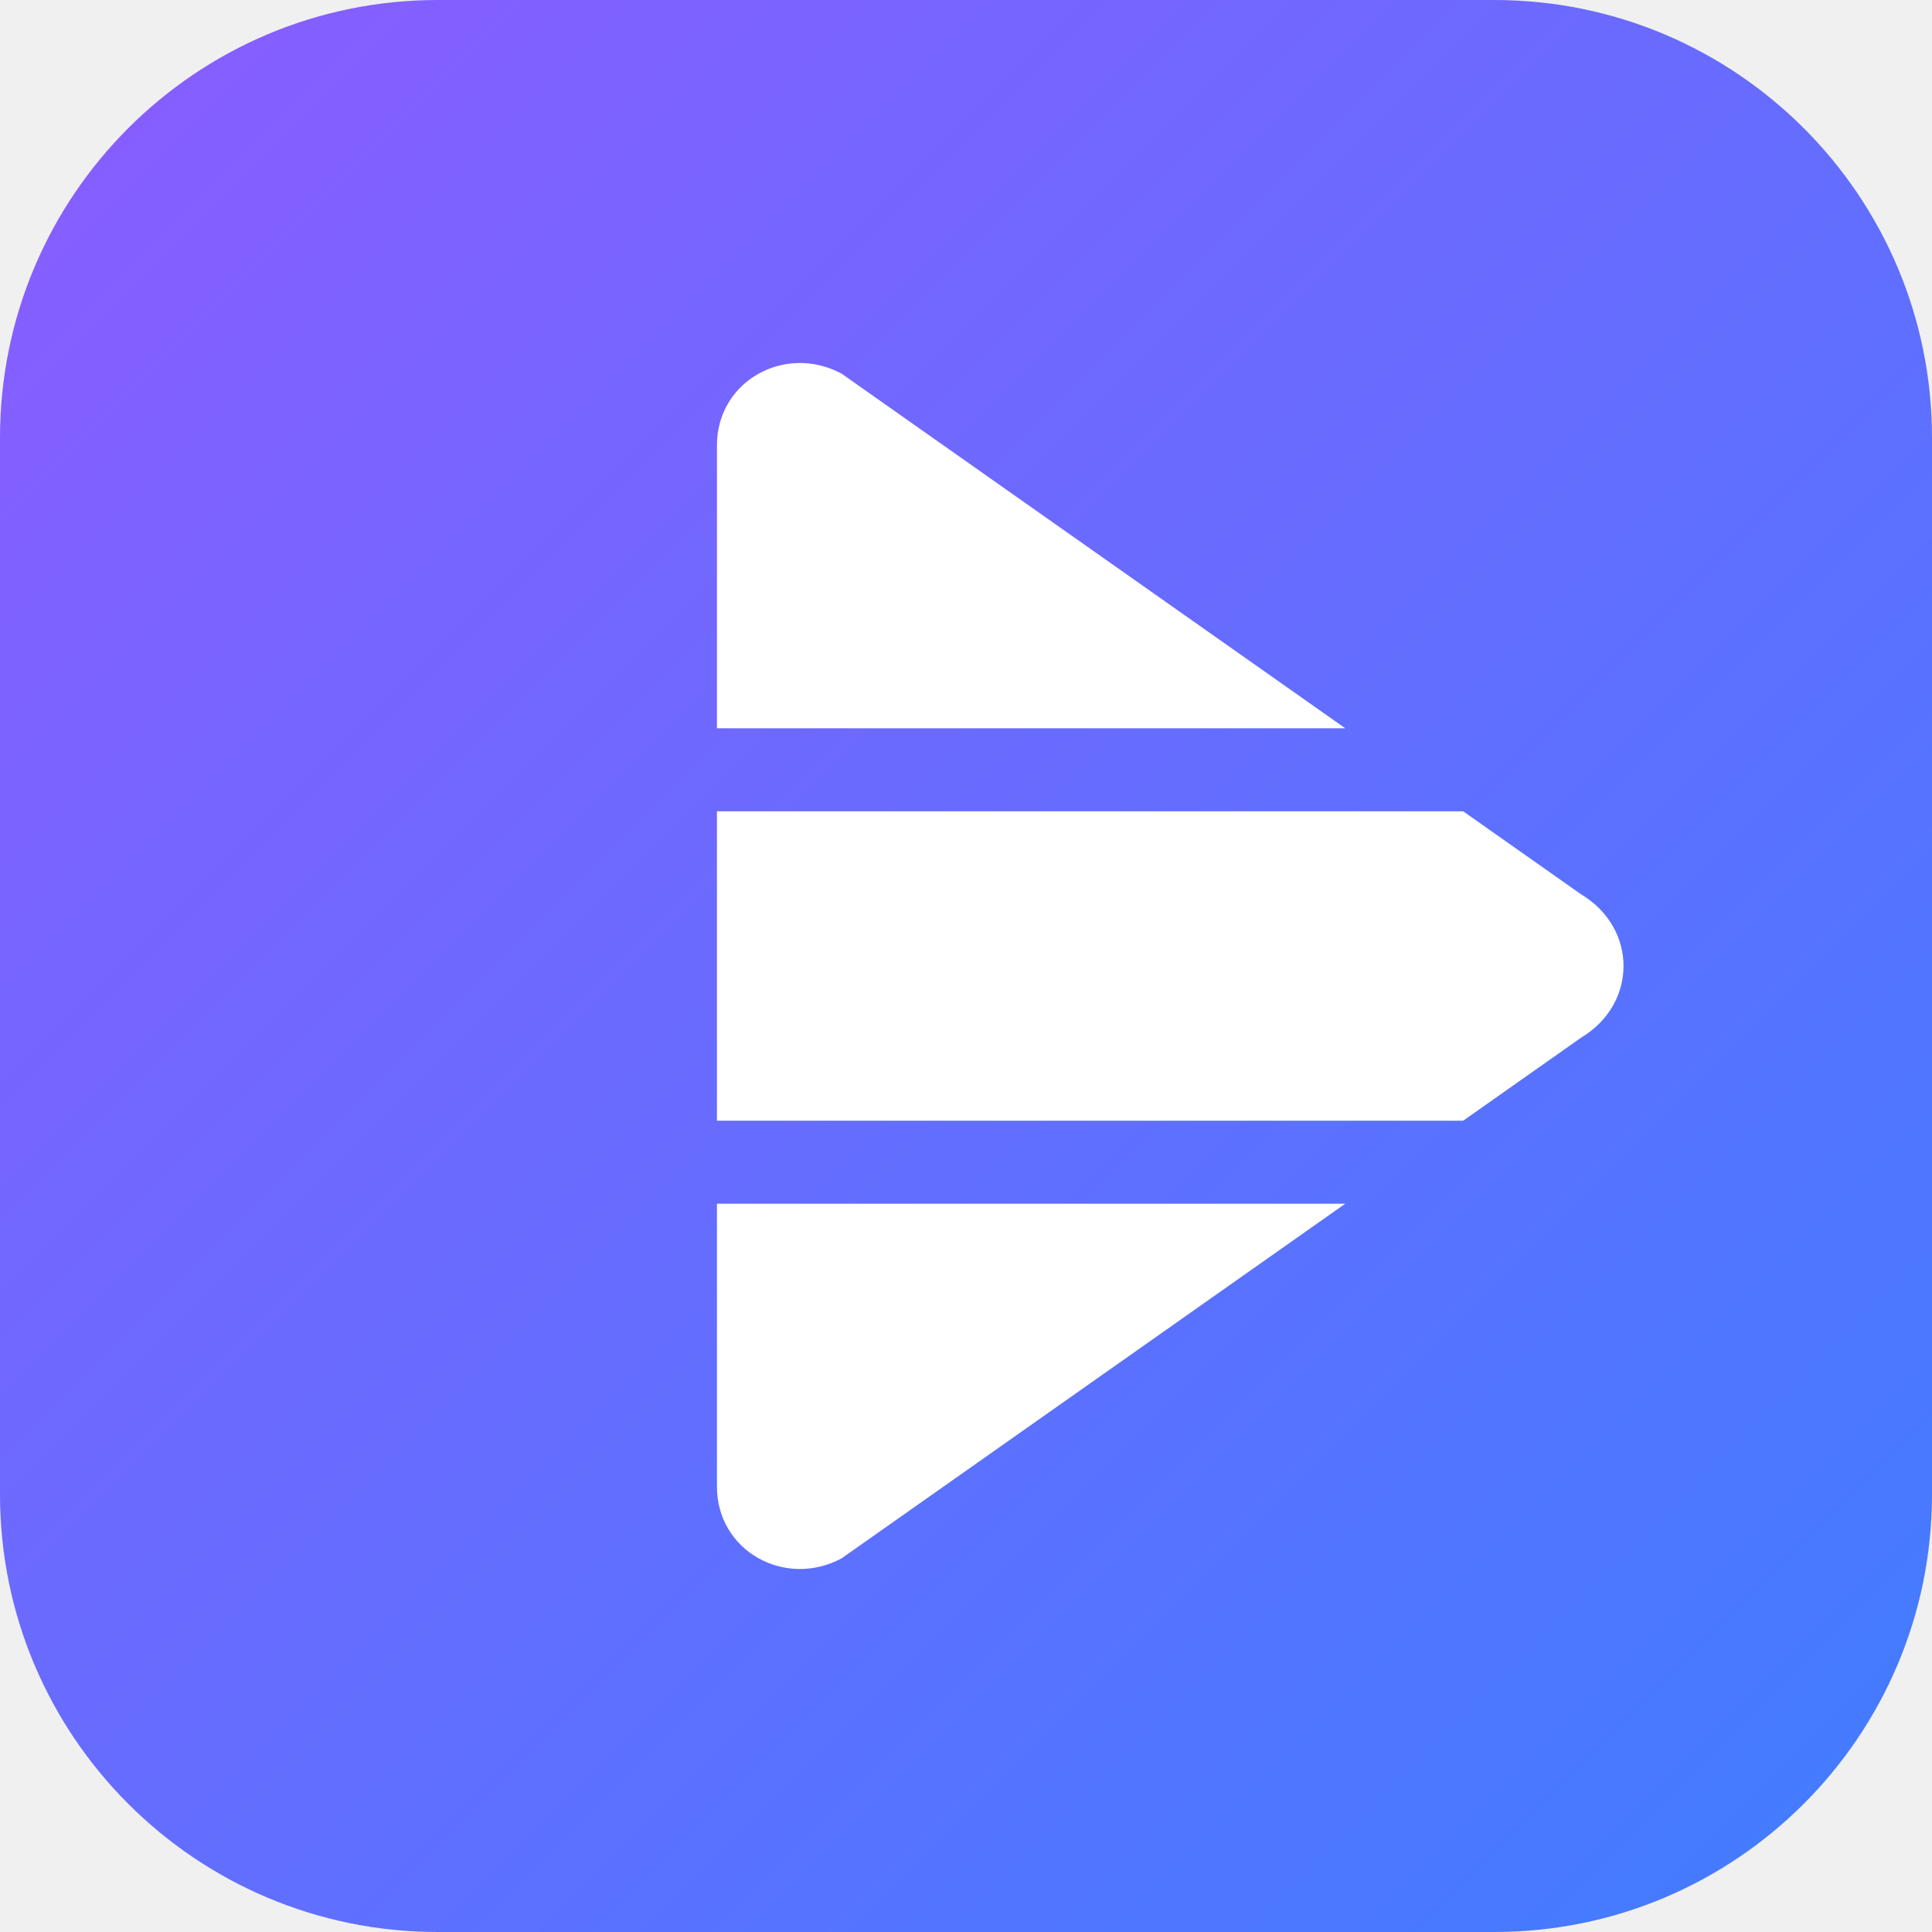
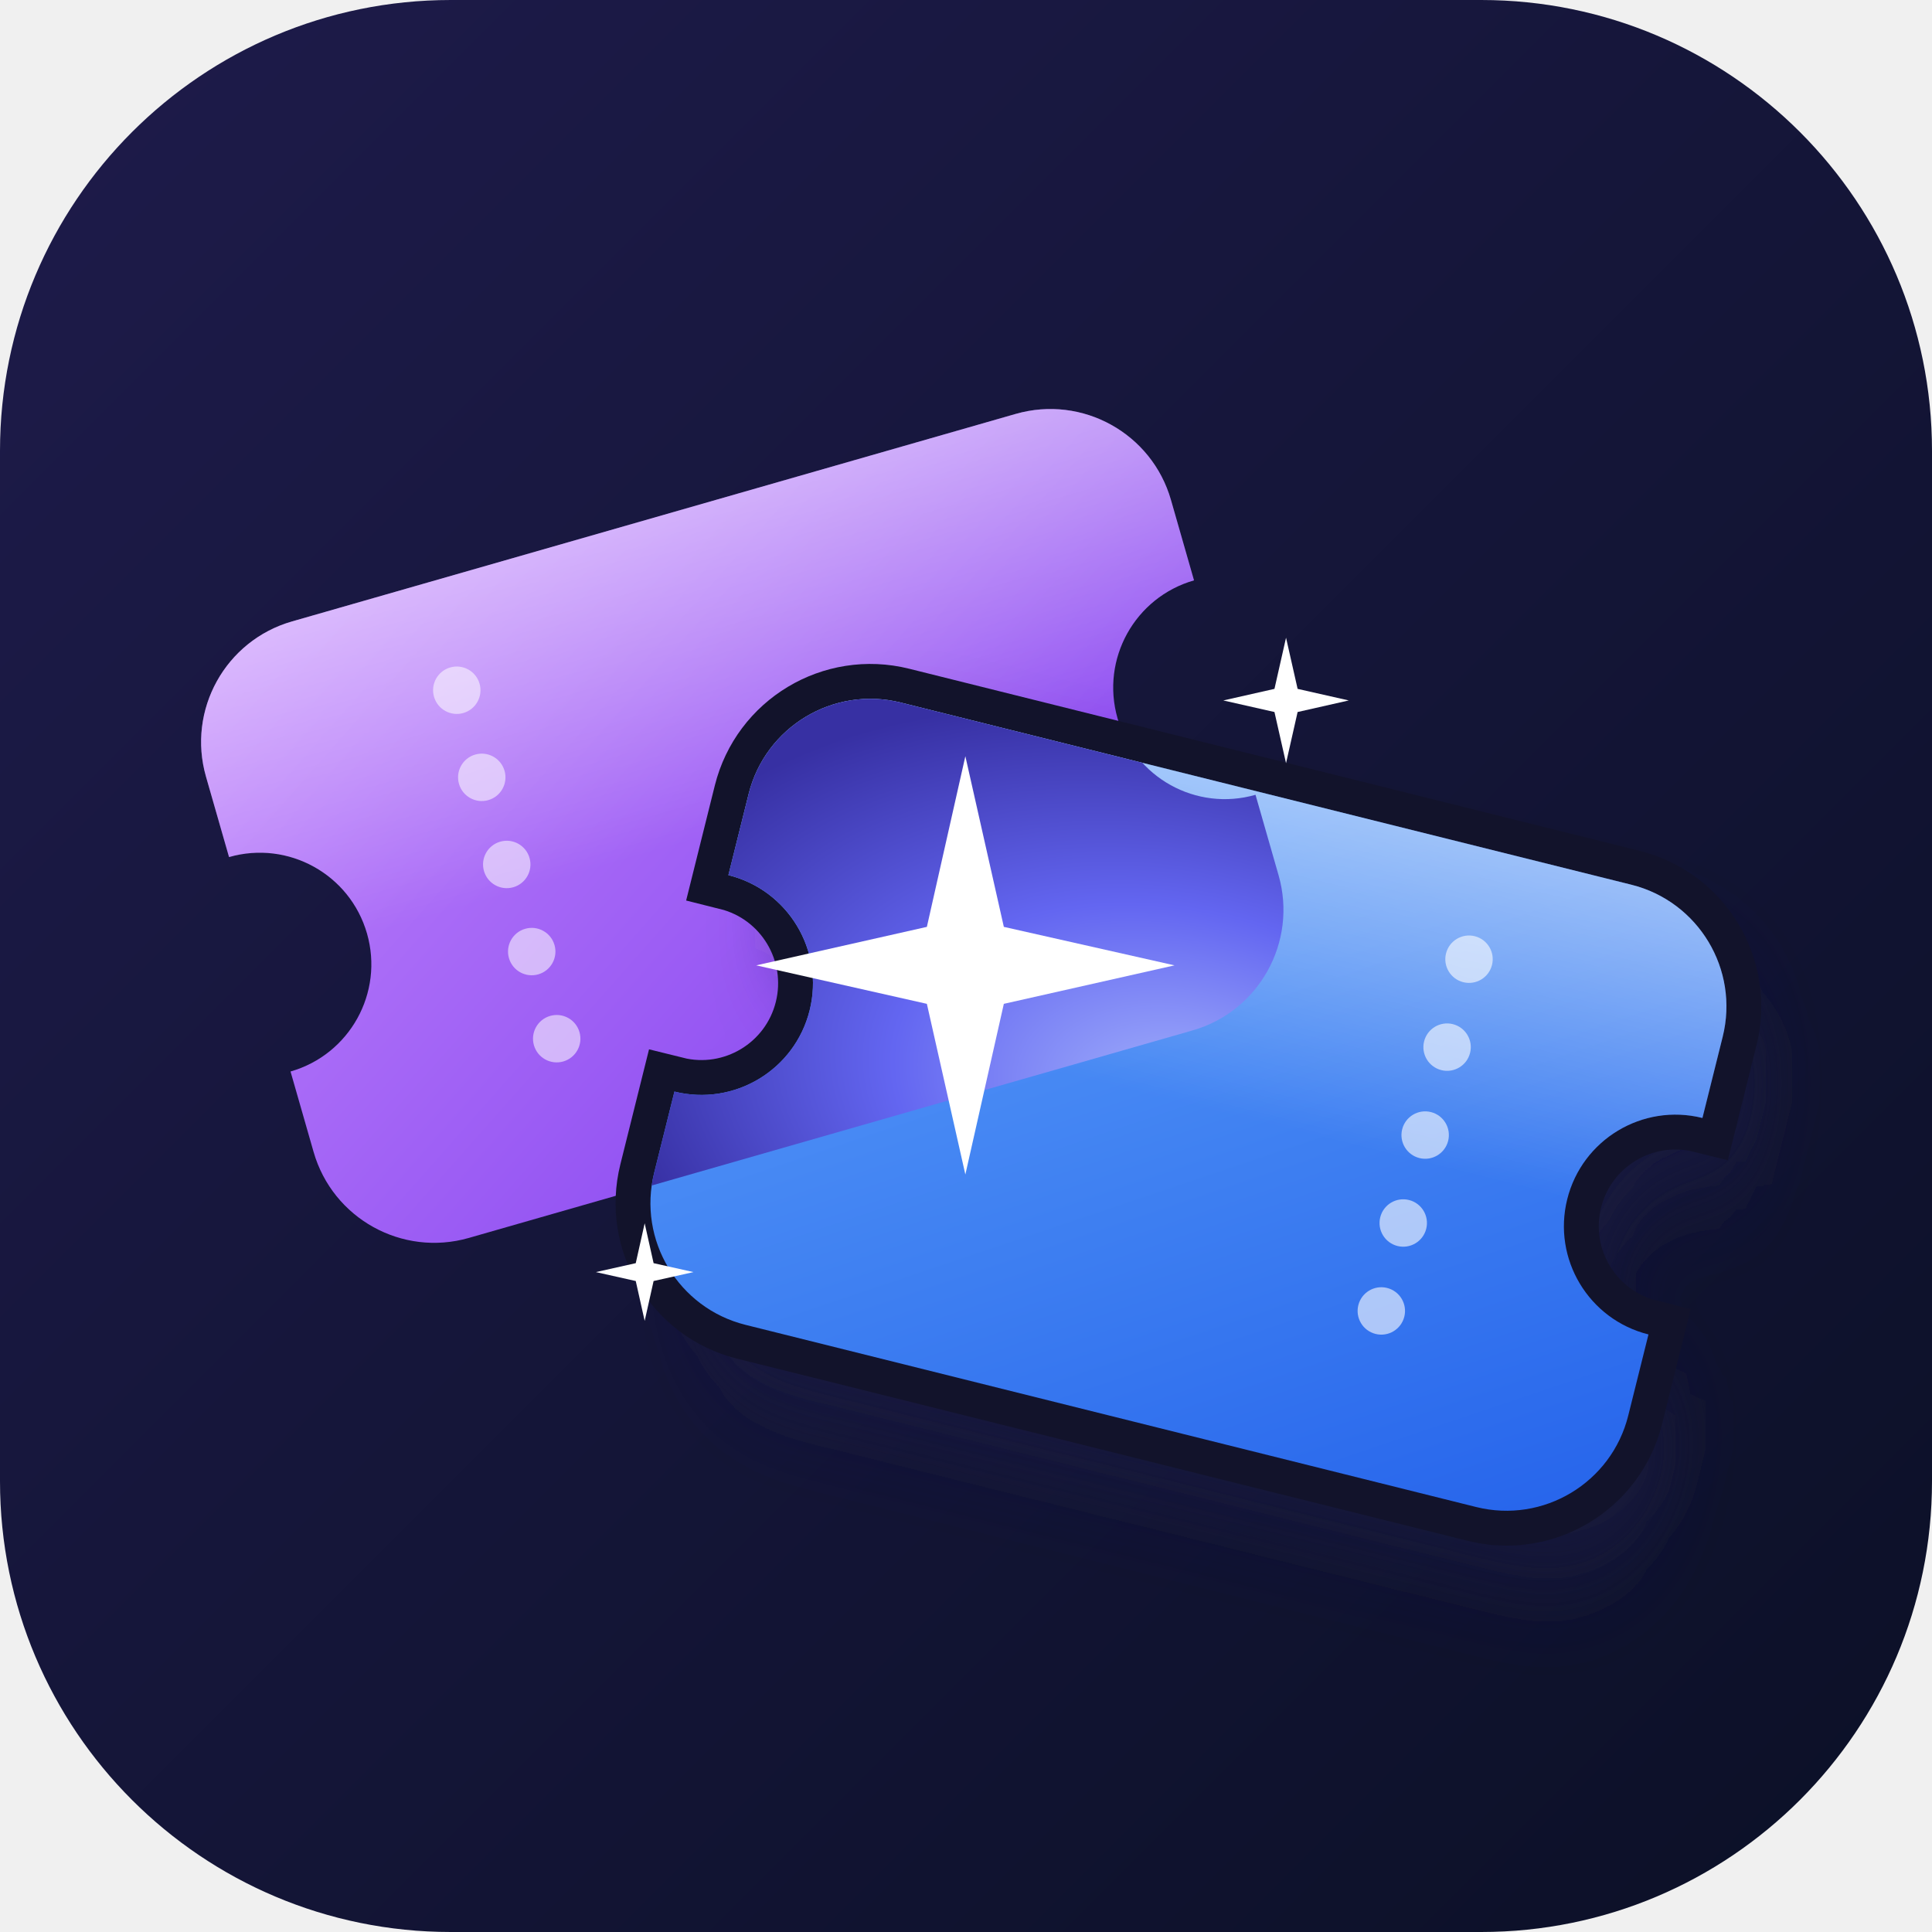
- <svg xmlns="http://www.w3.org/2000/svg" viewBox="0 0 512 512" role="img" aria-label="Fusion Pass">
+ <svg xmlns="http://www.w3.org/2000/svg" viewBox="0 0 120 120" width="120" height="120" style="display:block">
  <defs>
-     <linearGradient id="fp-bg" x1="0" y1="0" x2="1" y2="1">
-       <stop offset="0" stop-color="#8b5cff" />
-       <stop offset="1" stop-color="#3f7dff" />
+     <linearGradient id="ibg" x1="0" y1="0" x2="1" y2="1">
+       <stop offset="0" stop-color="#1E1B4B" />
+       <stop offset="1" stop-color="#0B1026" />
    </linearGradient>
-     <mask id="fp-bands">
-       <path transform="translate(14 0)" d="M176 118c0-17 18-27 33-19l196 138c15 9 15 29 0 38L209 413c-15 8-33-2-33-19z" fill="#fff" />
-       <rect x="120" y="193" width="320" height="22" fill="#000" />
-       <rect x="120" y="297" width="320" height="22" fill="#000" />
-     </mask>
  </defs>
-   <rect width="512" height="512" rx="116" fill="url(#fp-bg)" />
-   <rect width="512" height="512" fill="#fff" mask="url(#fp-bands)" />
+   <rect width="120" height="120" rx="28" fill="url(#ibg)" />
+   <g transform="translate(8 8) scale(.866)">
+     <defs>
+       <linearGradient id="iga" x1="0" y1="0" x2="1" y2="1">
+         <stop offset="0" stop-color="#C084FC" />
+         <stop offset="1" stop-color="#7C3AED" />
+       </linearGradient>
+       <linearGradient id="igb" x1="0" y1="0" x2="1" y2="1">
+         <stop offset="0" stop-color="#60A5FA" />
+         <stop offset="1" stop-color="#2563EB" />
+       </linearGradient>
+       <radialGradient id="igm" cx=".5" cy=".5" r=".6">
+         <stop offset="0" stop-color="#A5B4FC" />
+         <stop offset=".5" stop-color="#6366F1" />
+         <stop offset="1" stop-color="#3730A3" />
+       </radialGradient>
+       <linearGradient id="ihl" x1="0" y1="0" x2="0" y2="1">
+         <stop offset="0" stop-color="#fff" stop-opacity=".45" />
+         <stop offset=".5" stop-color="#fff" stop-opacity="0" />
+       </linearGradient>
+       <clipPath id="ica">
+         <path d="M-27 -23 H27 A9 9 0 0 1 36 -14 V-8 A8 8 0 0 0 36 8 V14 A9 9 0 0 1 27 23 H-27 A9 9 0 0 1 -36 14 V8 A8 8 0 0 0 -36 -8 V-14 A9 9 0 0 1 -27 -23 Z" transform="translate(44 50) rotate(-16)" />
+       </clipPath>
+       <filter id="iblur" x="-30%" y="-30%" width="160%" height="160%">
+         <feGaussianBlur stdDeviation="3" />
+       </filter>
+     </defs>
+     <g transform="translate(44 50) rotate(-16)">
+       <path d="M-27 -23 H27 A9 9 0 0 1 36 -14 V-8 A8 8 0 0 0 36 8 V14 A9 9 0 0 1 27 23 H-27 A9 9 0 0 1 -36 14 V8 A8 8 0 0 0 -36 -8 V-14 A9 9 0 0 1 -27 -23 Z" fill="url(#iga)" />
+       <path d="M-27 -23 H27 A9 9 0 0 1 36 -14 V-8 A8 8 0 0 0 36 8 V14 A9 9 0 0 1 27 23 H-27 A9 9 0 0 1 -36 14 V8 A8 8 0 0 0 -36 -8 V-14 A9 9 0 0 1 -27 -23 Z" fill="url(#ihl)" />
+       <g fill="#fff" opacity=".55">
+         <circle cx="-17" cy="-15.0" r="1.7" />
+         <circle cx="-17" cy="-8.5" r="1.7" />
+         <circle cx="-17" cy="-2.0" r="1.7" />
+         <circle cx="-17" cy="4.5" r="1.7" />
+         <circle cx="-17" cy="11.0" r="1.7" />
+       </g>
+     </g>
+     <path d="M-27 -23 H27 A9 9 0 0 1 36 -14 V-8 A8 8 0 0 0 36 8 V14 A9 9 0 0 1 27 23 H-27 A9 9 0 0 1 -36 14 V8 A8 8 0 0 0 -36 -8 V-14 A9 9 0 0 1 -27 -23 Z" transform="translate(79 75) rotate(14)" fill="#1E1B4B" opacity="0.5" filter="url(#iblur)" />
+     <g transform="translate(76 70) rotate(14)">
+       <path d="M-27 -23 H27 A9 9 0 0 1 36 -14 V-8 A8 8 0 0 0 36 8 V14 A9 9 0 0 1 27 23 H-27 A9 9 0 0 1 -36 14 V8 A8 8 0 0 0 -36 -8 V-14 A9 9 0 0 1 -27 -23 Z" fill="url(#igb)" stroke="#12132B" stroke-width="5" paint-order="stroke" />
+       <path d="M-27 -23 H27 A9 9 0 0 1 36 -14 V-8 A8 8 0 0 0 36 8 V14 A9 9 0 0 1 27 23 H-27 A9 9 0 0 1 -36 14 V8 A8 8 0 0 0 -36 -8 V-14 A9 9 0 0 1 -27 -23 Z" fill="url(#ihl)" />
+       <g fill="#fff" opacity=".6">
+         <circle cx="17" cy="-15.0" r="1.7" />
+         <circle cx="17" cy="-8.5" r="1.7" />
+         <circle cx="17" cy="-2.0" r="1.7" />
+         <circle cx="17" cy="4.5" r="1.7" />
+         <circle cx="17" cy="11.0" r="1.7" />
+       </g>
+     </g>
+     <g clip-path="url(#ica)">
+       <path d="M-27 -23 H27 A9 9 0 0 1 36 -14 V-8 A8 8 0 0 0 36 8 V14 A9 9 0 0 1 27 23 H-27 A9 9 0 0 1 -36 14 V8 A8 8 0 0 0 -36 -8 V-14 A9 9 0 0 1 -27 -23 Z" transform="translate(76 70) rotate(14)" fill="url(#igm)" />
+     </g>
+     <g fill="#fff" transform="translate(60 60) rotate(0.00) scale(1)">
+       <polygon points="0.00,-15.00 2.76,-2.76 15.00,0.00 2.76,2.76 0.00,15.00 -2.76,2.76 -15.00,0.00 -2.76,-2.76" stroke-linejoin="round" />
+     </g>
+     <g fill="#fff">
+       <g opacity="1.000">
+         <polygon points="83.00,36.50 83.83,40.17 87.50,41.00 83.83,41.83 83.00,45.50 82.17,41.83 78.50,41.00 82.17,40.17" stroke-linejoin="round" />
+       </g>
+       <g opacity="1.000">
+         <polygon points="37.00,78.50 37.64,81.36 40.50,82.00 37.64,82.64 37.00,85.50 36.36,82.64 33.50,82.00 36.36,81.36" stroke-linejoin="round" />
+       </g>
+     </g>
+   </g>
</svg>
